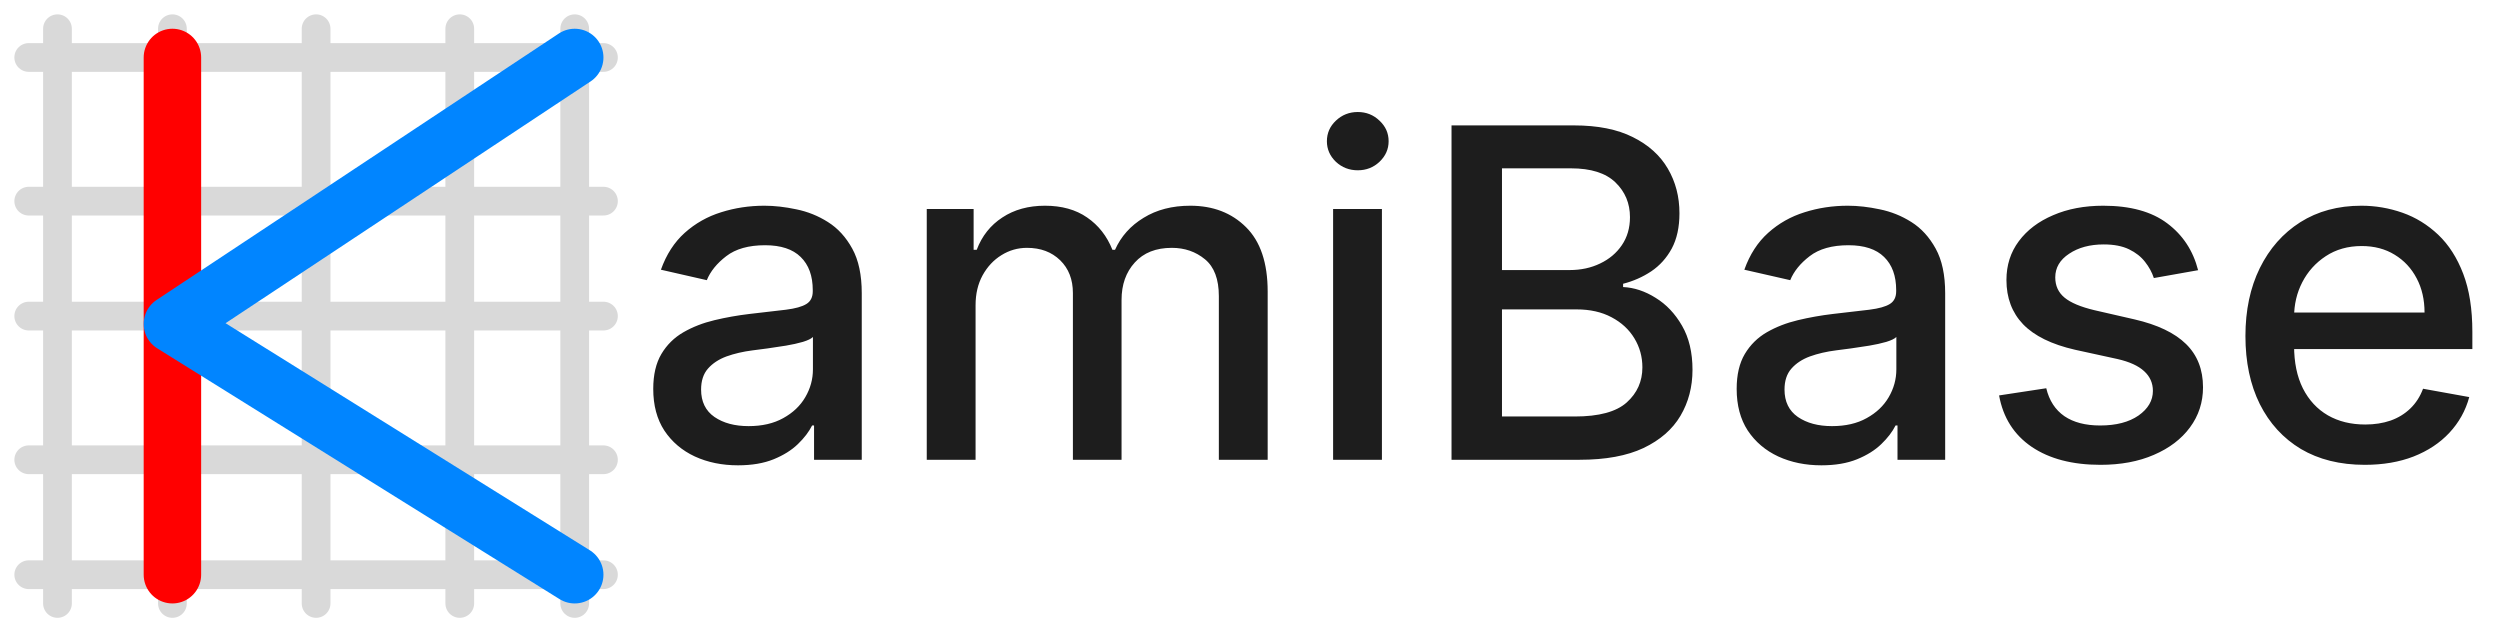
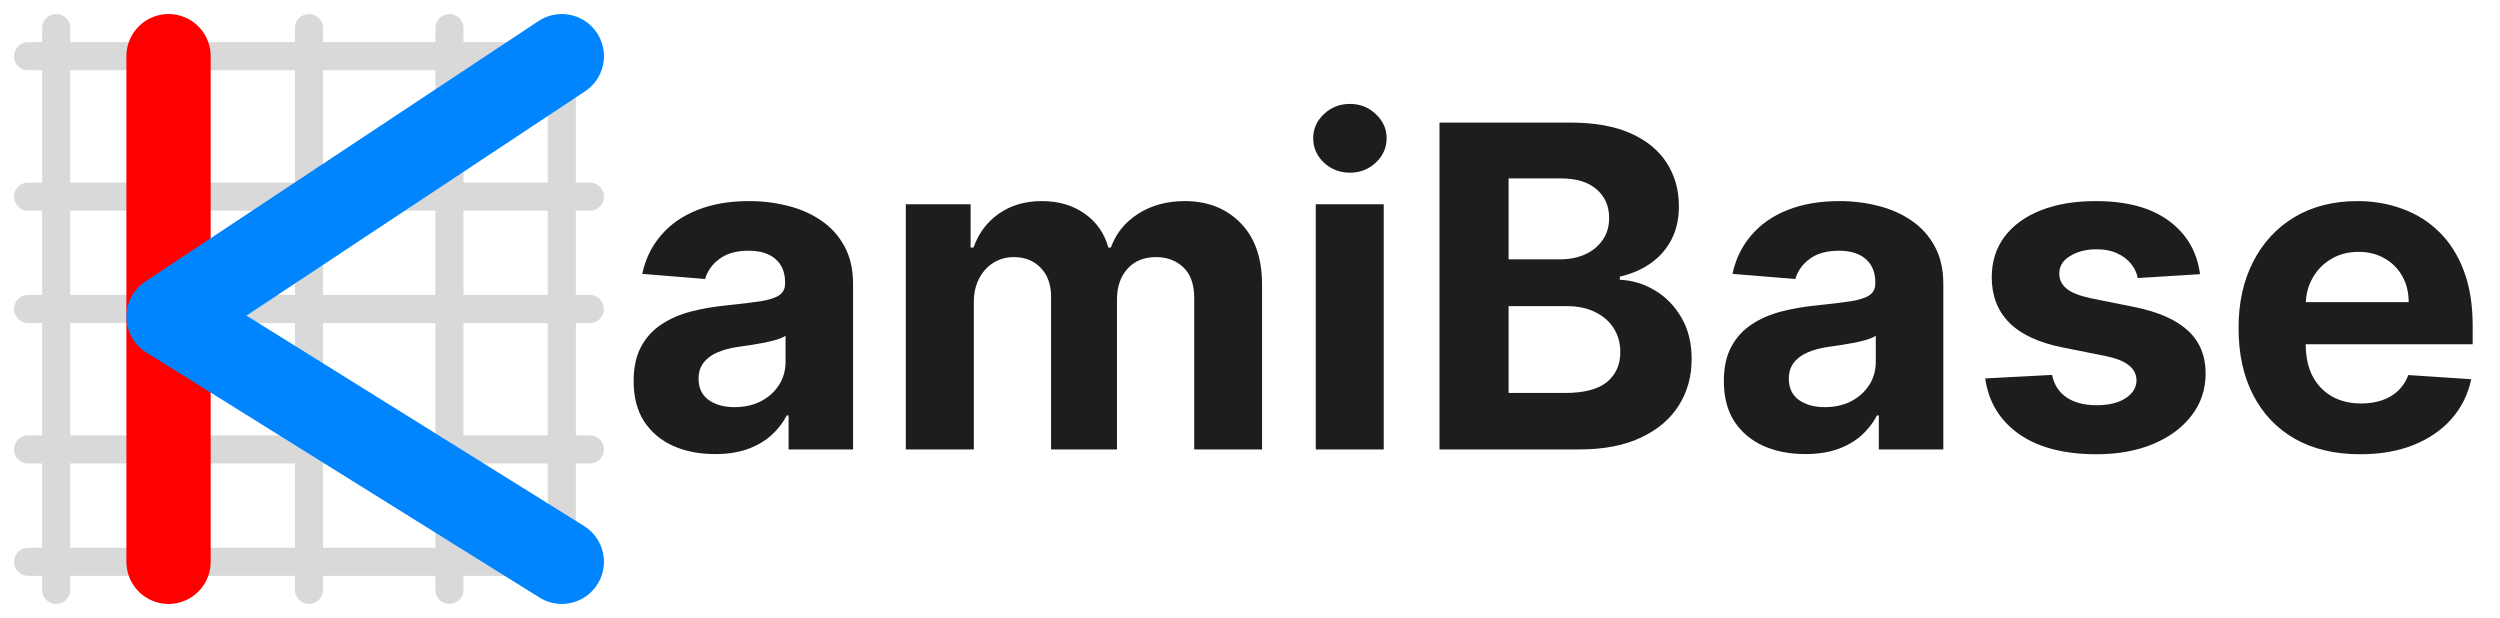
- <svg xmlns="http://www.w3.org/2000/svg" width="87" height="22" viewBox="0 0 87 22" fill="none">
+ <svg xmlns="http://www.w3.org/2000/svg" width="89" height="22" viewBox="0 0 89 22" fill="none">
  <path d="M1 11L21 11" stroke="#D9D9D9" stroke-linecap="round" />
  <path d="M1 2L21 2" stroke="#D9D9D9" stroke-linecap="round" />
  <path d="M1 7L21 7" stroke="#D9D9D9" stroke-linecap="round" />
  <path d="M1 20L21 20" stroke="#D9D9D9" stroke-linecap="round" />
  <path d="M1 16L21 16" stroke="#D9D9D9" stroke-linecap="round" />
  <path d="M11 1L11 21" stroke="#D9D9D9" stroke-linecap="round" />
  <path d="M20 1L20 21" stroke="#D9D9D9" stroke-linecap="round" />
  <path d="M16 1L16 21" stroke="#D9D9D9" stroke-linecap="round" />
  <path d="M2 1L2 21" stroke="#D9D9D9" stroke-linecap="round" />
  <path d="M6 1L6 21" stroke="#D9D9D9" stroke-linecap="round" />
-   <path d="M6 2V20" stroke="#FF0000" stroke-width="2" stroke-linecap="round" />
-   <path d="M20 2L6 11.273L20 20" stroke="#0185FF" stroke-width="2" stroke-linecap="round" stroke-linejoin="round" />
-   <path d="M25.682 16.193C25.129 16.193 24.629 16.091 24.182 15.886C23.735 15.678 23.381 15.377 23.119 14.983C22.862 14.589 22.733 14.106 22.733 13.534C22.733 13.042 22.828 12.636 23.017 12.318C23.206 12 23.462 11.748 23.784 11.562C24.106 11.377 24.466 11.237 24.864 11.142C25.261 11.047 25.667 10.975 26.079 10.926C26.602 10.866 27.026 10.816 27.352 10.778C27.678 10.737 27.915 10.671 28.062 10.579C28.21 10.489 28.284 10.341 28.284 10.136V10.097C28.284 9.6 28.144 9.216 27.864 8.943C27.587 8.67 27.174 8.534 26.625 8.534C26.053 8.534 25.602 8.661 25.273 8.915C24.947 9.165 24.722 9.443 24.597 9.75L23 9.386C23.189 8.856 23.466 8.428 23.829 8.102C24.197 7.773 24.619 7.534 25.097 7.386C25.574 7.235 26.076 7.159 26.602 7.159C26.951 7.159 27.32 7.201 27.71 7.284C28.104 7.364 28.472 7.511 28.812 7.727C29.157 7.943 29.439 8.252 29.659 8.653C29.879 9.051 29.989 9.568 29.989 10.204V16H28.329V14.807H28.261C28.151 15.027 27.987 15.242 27.767 15.454C27.547 15.667 27.265 15.843 26.921 15.983C26.576 16.123 26.163 16.193 25.682 16.193ZM26.051 14.829C26.521 14.829 26.922 14.737 27.256 14.551C27.593 14.366 27.849 14.123 28.023 13.824C28.201 13.521 28.29 13.197 28.29 12.852V11.727C28.229 11.788 28.112 11.845 27.938 11.898C27.767 11.947 27.572 11.991 27.352 12.028C27.133 12.062 26.919 12.095 26.71 12.125C26.502 12.152 26.328 12.174 26.188 12.193C25.858 12.235 25.557 12.305 25.284 12.403C25.015 12.502 24.799 12.644 24.636 12.829C24.477 13.011 24.398 13.254 24.398 13.557C24.398 13.977 24.553 14.296 24.864 14.511C25.174 14.723 25.57 14.829 26.051 14.829ZM32.251 16V7.273H33.882V8.693H33.99C34.172 8.212 34.469 7.837 34.882 7.568C35.295 7.295 35.789 7.159 36.365 7.159C36.948 7.159 37.437 7.295 37.831 7.568C38.229 7.841 38.522 8.216 38.712 8.693H38.803C39.011 8.227 39.342 7.856 39.797 7.58C40.251 7.299 40.793 7.159 41.422 7.159C42.214 7.159 42.859 7.407 43.359 7.903C43.863 8.4 44.115 9.148 44.115 10.148V16H42.416V10.307C42.416 9.716 42.255 9.288 41.933 9.023C41.611 8.758 41.227 8.625 40.78 8.625C40.227 8.625 39.797 8.795 39.49 9.136C39.183 9.473 39.03 9.907 39.03 10.438V16H37.337V10.199C37.337 9.725 37.189 9.345 36.894 9.057C36.598 8.769 36.214 8.625 35.74 8.625C35.418 8.625 35.121 8.71 34.848 8.881C34.579 9.047 34.361 9.28 34.195 9.58C34.032 9.879 33.95 10.225 33.95 10.619V16H32.251ZM46.392 16V7.273H48.091V16H46.392ZM47.25 5.926C46.955 5.926 46.701 5.828 46.489 5.631C46.28 5.43 46.176 5.191 46.176 4.915C46.176 4.634 46.28 4.396 46.489 4.199C46.701 3.998 46.955 3.898 47.25 3.898C47.545 3.898 47.797 3.998 48.006 4.199C48.218 4.396 48.324 4.634 48.324 4.915C48.324 5.191 48.218 5.43 48.006 5.631C47.797 5.828 47.545 5.926 47.25 5.926ZM50.513 16V4.364H54.774C55.6 4.364 56.284 4.5 56.825 4.773C57.367 5.042 57.772 5.407 58.041 5.869C58.31 6.328 58.445 6.845 58.445 7.42C58.445 7.905 58.356 8.314 58.178 8.648C57.999 8.977 57.761 9.242 57.462 9.443C57.166 9.64 56.84 9.784 56.484 9.875V9.989C56.871 10.008 57.248 10.133 57.615 10.364C57.986 10.591 58.293 10.915 58.535 11.335C58.778 11.756 58.899 12.267 58.899 12.869C58.899 13.464 58.759 13.998 58.479 14.472C58.202 14.941 57.774 15.314 57.195 15.591C56.615 15.864 55.874 16 54.973 16H50.513ZM52.269 14.494H54.803C55.644 14.494 56.246 14.331 56.609 14.006C56.973 13.68 57.155 13.273 57.155 12.784C57.155 12.417 57.062 12.079 56.876 11.773C56.691 11.466 56.426 11.222 56.081 11.04C55.74 10.858 55.335 10.767 54.865 10.767H52.269V14.494ZM52.269 9.398H54.621C55.015 9.398 55.369 9.322 55.683 9.17C56.001 9.019 56.253 8.807 56.439 8.534C56.628 8.258 56.723 7.932 56.723 7.557C56.723 7.076 56.554 6.672 56.217 6.347C55.88 6.021 55.363 5.858 54.666 5.858H52.269V9.398ZM63.385 16.193C62.832 16.193 62.332 16.091 61.885 15.886C61.438 15.678 61.084 15.377 60.822 14.983C60.565 14.589 60.436 14.106 60.436 13.534C60.436 13.042 60.531 12.636 60.72 12.318C60.91 12 61.165 11.748 61.487 11.562C61.809 11.377 62.169 11.237 62.567 11.142C62.965 11.047 63.37 10.975 63.783 10.926C64.305 10.866 64.73 10.816 65.055 10.778C65.381 10.737 65.618 10.671 65.766 10.579C65.913 10.489 65.987 10.341 65.987 10.136V10.097C65.987 9.6 65.847 9.216 65.567 8.943C65.29 8.67 64.877 8.534 64.328 8.534C63.756 8.534 63.305 8.661 62.976 8.915C62.65 9.165 62.425 9.443 62.3 9.75L60.703 9.386C60.892 8.856 61.169 8.428 61.533 8.102C61.9 7.773 62.322 7.534 62.8 7.386C63.277 7.235 63.779 7.159 64.305 7.159C64.654 7.159 65.023 7.201 65.413 7.284C65.807 7.364 66.175 7.511 66.516 7.727C66.86 7.943 67.142 8.252 67.362 8.653C67.582 9.051 67.692 9.568 67.692 10.204V16H66.033V14.807H65.965C65.855 15.027 65.69 15.242 65.47 15.454C65.251 15.667 64.968 15.843 64.624 15.983C64.279 16.123 63.866 16.193 63.385 16.193ZM63.754 14.829C64.224 14.829 64.626 14.737 64.959 14.551C65.296 14.366 65.552 14.123 65.726 13.824C65.904 13.521 65.993 13.197 65.993 12.852V11.727C65.932 11.788 65.815 11.845 65.641 11.898C65.47 11.947 65.275 11.991 65.055 12.028C64.836 12.062 64.622 12.095 64.413 12.125C64.205 12.152 64.031 12.174 63.891 12.193C63.561 12.235 63.26 12.305 62.987 12.403C62.718 12.502 62.502 12.644 62.34 12.829C62.18 13.011 62.101 13.254 62.101 13.557C62.101 13.977 62.256 14.296 62.567 14.511C62.877 14.723 63.273 14.829 63.754 14.829ZM76.494 9.403L74.954 9.676C74.89 9.479 74.788 9.292 74.648 9.114C74.511 8.936 74.326 8.79 74.091 8.676C73.856 8.562 73.562 8.506 73.21 8.506C72.729 8.506 72.328 8.614 72.006 8.83C71.684 9.042 71.523 9.316 71.523 9.653C71.523 9.945 71.631 10.18 71.847 10.358C72.062 10.536 72.411 10.682 72.892 10.796L74.278 11.114C75.081 11.299 75.68 11.585 76.074 11.972C76.468 12.358 76.665 12.86 76.665 13.477C76.665 14 76.513 14.466 76.21 14.875C75.911 15.28 75.492 15.598 74.954 15.829C74.421 16.061 73.801 16.176 73.097 16.176C72.119 16.176 71.322 15.968 70.704 15.551C70.087 15.131 69.708 14.534 69.568 13.761L71.21 13.511C71.312 13.939 71.523 14.263 71.841 14.483C72.159 14.699 72.574 14.807 73.085 14.807C73.642 14.807 74.087 14.691 74.421 14.46C74.754 14.225 74.921 13.939 74.921 13.602C74.921 13.329 74.818 13.1 74.614 12.915C74.413 12.729 74.104 12.589 73.688 12.494L72.21 12.171C71.396 11.985 70.794 11.689 70.403 11.284C70.017 10.879 69.824 10.366 69.824 9.744C69.824 9.229 69.968 8.778 70.256 8.392C70.544 8.006 70.941 7.705 71.449 7.489C71.956 7.269 72.538 7.159 73.193 7.159C74.136 7.159 74.879 7.364 75.421 7.773C75.962 8.178 76.32 8.722 76.494 9.403ZM82.294 16.176C81.434 16.176 80.694 15.992 80.072 15.625C79.455 15.254 78.978 14.733 78.641 14.062C78.307 13.388 78.141 12.598 78.141 11.693C78.141 10.799 78.307 10.011 78.641 9.33C78.978 8.648 79.447 8.116 80.05 7.733C80.656 7.35 81.364 7.159 82.175 7.159C82.667 7.159 83.144 7.241 83.606 7.403C84.069 7.566 84.483 7.822 84.851 8.17C85.218 8.519 85.508 8.972 85.72 9.528C85.932 10.081 86.038 10.754 86.038 11.546V12.148H79.101V10.875H84.374C84.374 10.428 84.283 10.032 84.101 9.688C83.919 9.339 83.663 9.064 83.334 8.864C83.008 8.663 82.626 8.562 82.186 8.562C81.709 8.562 81.292 8.68 80.936 8.915C80.584 9.146 80.311 9.449 80.118 9.824C79.928 10.195 79.834 10.598 79.834 11.034V12.028C79.834 12.612 79.936 13.108 80.141 13.517C80.349 13.926 80.639 14.239 81.01 14.454C81.381 14.667 81.815 14.773 82.311 14.773C82.633 14.773 82.927 14.727 83.192 14.636C83.457 14.542 83.686 14.402 83.879 14.216C84.072 14.03 84.22 13.801 84.322 13.528L85.93 13.818C85.802 14.292 85.57 14.706 85.237 15.062C84.908 15.415 84.493 15.689 83.993 15.886C83.497 16.079 82.93 16.176 82.294 16.176Z" fill="#1D1D1D" />
+   <path d="M6 2V20" stroke="#FF0000" stroke-width="3" stroke-linecap="round" />
+   <path d="M20 2L6 11.273L20 20" stroke="#0185FF" stroke-width="3" stroke-linecap="round" stroke-linejoin="round" />
+   <path d="M25.454 16.165C24.898 16.165 24.401 16.068 23.966 15.875C23.53 15.678 23.186 15.388 22.932 15.006C22.682 14.619 22.557 14.138 22.557 13.562C22.557 13.078 22.646 12.671 22.824 12.341C23.002 12.011 23.244 11.746 23.551 11.546C23.858 11.345 24.206 11.193 24.597 11.091C24.991 10.989 25.403 10.917 25.835 10.875C26.343 10.822 26.752 10.773 27.062 10.727C27.373 10.678 27.599 10.606 27.739 10.511C27.879 10.417 27.949 10.277 27.949 10.091V10.057C27.949 9.697 27.835 9.419 27.608 9.222C27.384 9.025 27.066 8.926 26.653 8.926C26.218 8.926 25.871 9.023 25.614 9.216C25.356 9.405 25.186 9.644 25.102 9.932L22.864 9.75C22.977 9.22 23.201 8.761 23.534 8.375C23.867 7.985 24.297 7.686 24.824 7.477C25.354 7.265 25.968 7.159 26.665 7.159C27.15 7.159 27.614 7.216 28.057 7.33C28.504 7.443 28.9 7.619 29.244 7.858C29.593 8.097 29.867 8.403 30.068 8.778C30.269 9.15 30.369 9.595 30.369 10.114V16H28.074V14.79H28.006C27.866 15.062 27.678 15.303 27.443 15.511C27.208 15.716 26.926 15.877 26.597 15.994C26.267 16.108 25.886 16.165 25.454 16.165ZM26.148 14.494C26.504 14.494 26.818 14.424 27.091 14.284C27.364 14.14 27.578 13.947 27.733 13.704C27.888 13.462 27.966 13.188 27.966 12.881V11.954C27.89 12.004 27.786 12.049 27.653 12.091C27.525 12.129 27.379 12.165 27.216 12.199C27.053 12.229 26.89 12.258 26.727 12.284C26.564 12.307 26.417 12.328 26.284 12.347C26 12.388 25.752 12.454 25.54 12.546C25.328 12.636 25.163 12.759 25.046 12.915C24.928 13.066 24.869 13.256 24.869 13.483C24.869 13.812 24.989 14.064 25.227 14.239C25.47 14.409 25.776 14.494 26.148 14.494ZM32.247 16V7.273H34.554V8.812H34.656C34.838 8.301 35.141 7.898 35.565 7.602C35.99 7.307 36.497 7.159 37.088 7.159C37.687 7.159 38.196 7.309 38.617 7.608C39.037 7.903 39.317 8.305 39.457 8.812H39.548C39.726 8.312 40.048 7.913 40.514 7.614C40.984 7.311 41.539 7.159 42.179 7.159C42.993 7.159 43.654 7.419 44.162 7.938C44.673 8.453 44.929 9.184 44.929 10.131V16H42.514V10.608C42.514 10.123 42.385 9.759 42.128 9.517C41.87 9.275 41.548 9.153 41.162 9.153C40.722 9.153 40.38 9.294 40.133 9.574C39.887 9.85 39.764 10.216 39.764 10.671V16H37.418V10.557C37.418 10.129 37.294 9.788 37.048 9.534C36.806 9.28 36.486 9.153 36.088 9.153C35.819 9.153 35.577 9.222 35.361 9.358C35.149 9.491 34.98 9.678 34.855 9.92C34.73 10.159 34.668 10.439 34.668 10.761V16H32.247ZM46.841 16V7.273H49.261V16H46.841ZM48.057 6.148C47.697 6.148 47.388 6.028 47.131 5.79C46.877 5.547 46.75 5.258 46.75 4.92C46.75 4.587 46.877 4.301 47.131 4.062C47.388 3.82 47.697 3.699 48.057 3.699C48.417 3.699 48.724 3.82 48.977 4.062C49.235 4.301 49.364 4.587 49.364 4.92C49.364 5.258 49.235 5.547 48.977 5.79C48.724 6.028 48.417 6.148 48.057 6.148ZM51.246 16V4.364H55.905C56.761 4.364 57.475 4.491 58.047 4.744C58.619 4.998 59.049 5.35 59.337 5.801C59.624 6.248 59.769 6.763 59.769 7.347C59.769 7.801 59.678 8.201 59.496 8.545C59.314 8.886 59.064 9.167 58.746 9.386C58.431 9.602 58.072 9.756 57.666 9.847V9.96C58.109 9.979 58.524 10.104 58.91 10.335C59.301 10.566 59.617 10.89 59.859 11.307C60.102 11.72 60.223 12.212 60.223 12.784C60.223 13.402 60.07 13.953 59.763 14.438C59.46 14.919 59.011 15.299 58.416 15.579C57.822 15.86 57.089 16 56.217 16H51.246ZM53.706 13.989H55.712C56.397 13.989 56.897 13.858 57.212 13.597C57.526 13.331 57.683 12.979 57.683 12.54C57.683 12.218 57.606 11.934 57.45 11.688C57.295 11.441 57.073 11.248 56.785 11.108C56.501 10.968 56.162 10.898 55.769 10.898H53.706V13.989ZM53.706 9.233H55.53C55.867 9.233 56.166 9.174 56.428 9.057C56.693 8.936 56.901 8.765 57.053 8.545C57.208 8.326 57.285 8.062 57.285 7.756C57.285 7.335 57.136 6.996 56.837 6.739C56.541 6.481 56.121 6.352 55.575 6.352H53.706V9.233ZM64.267 16.165C63.71 16.165 63.214 16.068 62.778 15.875C62.343 15.678 61.998 15.388 61.744 15.006C61.494 14.619 61.369 14.138 61.369 13.562C61.369 13.078 61.458 12.671 61.636 12.341C61.814 12.011 62.057 11.746 62.364 11.546C62.67 11.345 63.019 11.193 63.409 11.091C63.803 10.989 64.216 10.917 64.648 10.875C65.155 10.822 65.564 10.773 65.875 10.727C66.186 10.678 66.411 10.606 66.551 10.511C66.691 10.417 66.761 10.277 66.761 10.091V10.057C66.761 9.697 66.648 9.419 66.421 9.222C66.197 9.025 65.879 8.926 65.466 8.926C65.03 8.926 64.684 9.023 64.426 9.216C64.169 9.405 63.998 9.644 63.915 9.932L61.676 9.75C61.79 9.22 62.013 8.761 62.347 8.375C62.68 7.985 63.11 7.686 63.636 7.477C64.167 7.265 64.78 7.159 65.477 7.159C65.962 7.159 66.426 7.216 66.869 7.33C67.316 7.443 67.712 7.619 68.057 7.858C68.405 8.097 68.68 8.403 68.881 8.778C69.081 9.15 69.182 9.595 69.182 10.114V16H66.886V14.79H66.818C66.678 15.062 66.49 15.303 66.256 15.511C66.021 15.716 65.739 15.877 65.409 15.994C65.079 16.108 64.699 16.165 64.267 16.165ZM64.96 14.494C65.316 14.494 65.631 14.424 65.903 14.284C66.176 14.14 66.39 13.947 66.546 13.704C66.701 13.462 66.778 13.188 66.778 12.881V11.954C66.703 12.004 66.599 12.049 66.466 12.091C66.337 12.129 66.191 12.165 66.028 12.199C65.865 12.229 65.703 12.258 65.54 12.284C65.377 12.307 65.229 12.328 65.097 12.347C64.812 12.388 64.564 12.454 64.352 12.546C64.14 12.636 63.975 12.759 63.858 12.915C63.74 13.066 63.682 13.256 63.682 13.483C63.682 13.812 63.801 14.064 64.04 14.239C64.282 14.409 64.589 14.494 64.96 14.494ZM78.321 9.761L76.105 9.898C76.067 9.708 75.986 9.538 75.861 9.386C75.736 9.231 75.571 9.108 75.367 9.017C75.166 8.922 74.925 8.875 74.645 8.875C74.27 8.875 73.954 8.955 73.696 9.114C73.438 9.269 73.31 9.477 73.31 9.739C73.31 9.947 73.393 10.123 73.56 10.267C73.726 10.411 74.012 10.527 74.418 10.614L75.997 10.932C76.846 11.106 77.478 11.386 77.895 11.773C78.312 12.159 78.52 12.667 78.52 13.296C78.52 13.867 78.351 14.369 78.014 14.801C77.681 15.233 77.222 15.57 76.639 15.812C76.06 16.051 75.391 16.171 74.633 16.171C73.478 16.171 72.558 15.93 71.872 15.449C71.19 14.964 70.791 14.305 70.673 13.472L73.054 13.347C73.126 13.699 73.3 13.968 73.577 14.153C73.853 14.335 74.207 14.426 74.639 14.426C75.063 14.426 75.404 14.345 75.662 14.182C75.923 14.015 76.056 13.801 76.06 13.54C76.056 13.32 75.963 13.14 75.781 13C75.599 12.856 75.319 12.746 74.94 12.671L73.429 12.369C72.577 12.199 71.942 11.903 71.526 11.483C71.113 11.062 70.906 10.527 70.906 9.875C70.906 9.314 71.058 8.831 71.361 8.426C71.668 8.021 72.097 7.708 72.651 7.489C73.207 7.269 73.859 7.159 74.605 7.159C75.707 7.159 76.575 7.392 77.207 7.858C77.844 8.324 78.215 8.958 78.321 9.761ZM84.021 16.171C83.124 16.171 82.351 15.989 81.703 15.625C81.059 15.258 80.563 14.739 80.215 14.068C79.866 13.394 79.692 12.597 79.692 11.676C79.692 10.778 79.866 9.991 80.215 9.312C80.563 8.634 81.053 8.106 81.686 7.727C82.322 7.348 83.069 7.159 83.925 7.159C84.501 7.159 85.037 7.252 85.533 7.438C86.033 7.619 86.468 7.894 86.84 8.261C87.215 8.629 87.506 9.091 87.715 9.648C87.923 10.201 88.027 10.848 88.027 11.591V12.256H80.658V10.756H85.749C85.749 10.407 85.673 10.098 85.521 9.83C85.37 9.561 85.16 9.35 84.891 9.199C84.626 9.044 84.317 8.966 83.965 8.966C83.597 8.966 83.271 9.051 82.987 9.222C82.707 9.388 82.487 9.614 82.328 9.898C82.169 10.178 82.088 10.491 82.084 10.835V12.261C82.084 12.693 82.163 13.066 82.322 13.381C82.485 13.695 82.715 13.938 83.01 14.108C83.305 14.278 83.656 14.364 84.061 14.364C84.33 14.364 84.576 14.326 84.8 14.25C85.023 14.174 85.215 14.061 85.374 13.909C85.533 13.758 85.654 13.572 85.737 13.352L87.976 13.5C87.862 14.038 87.629 14.508 87.277 14.909C86.928 15.307 86.478 15.617 85.925 15.841C85.376 16.061 84.741 16.171 84.021 16.171Z" fill="#1D1D1D" />
</svg>
